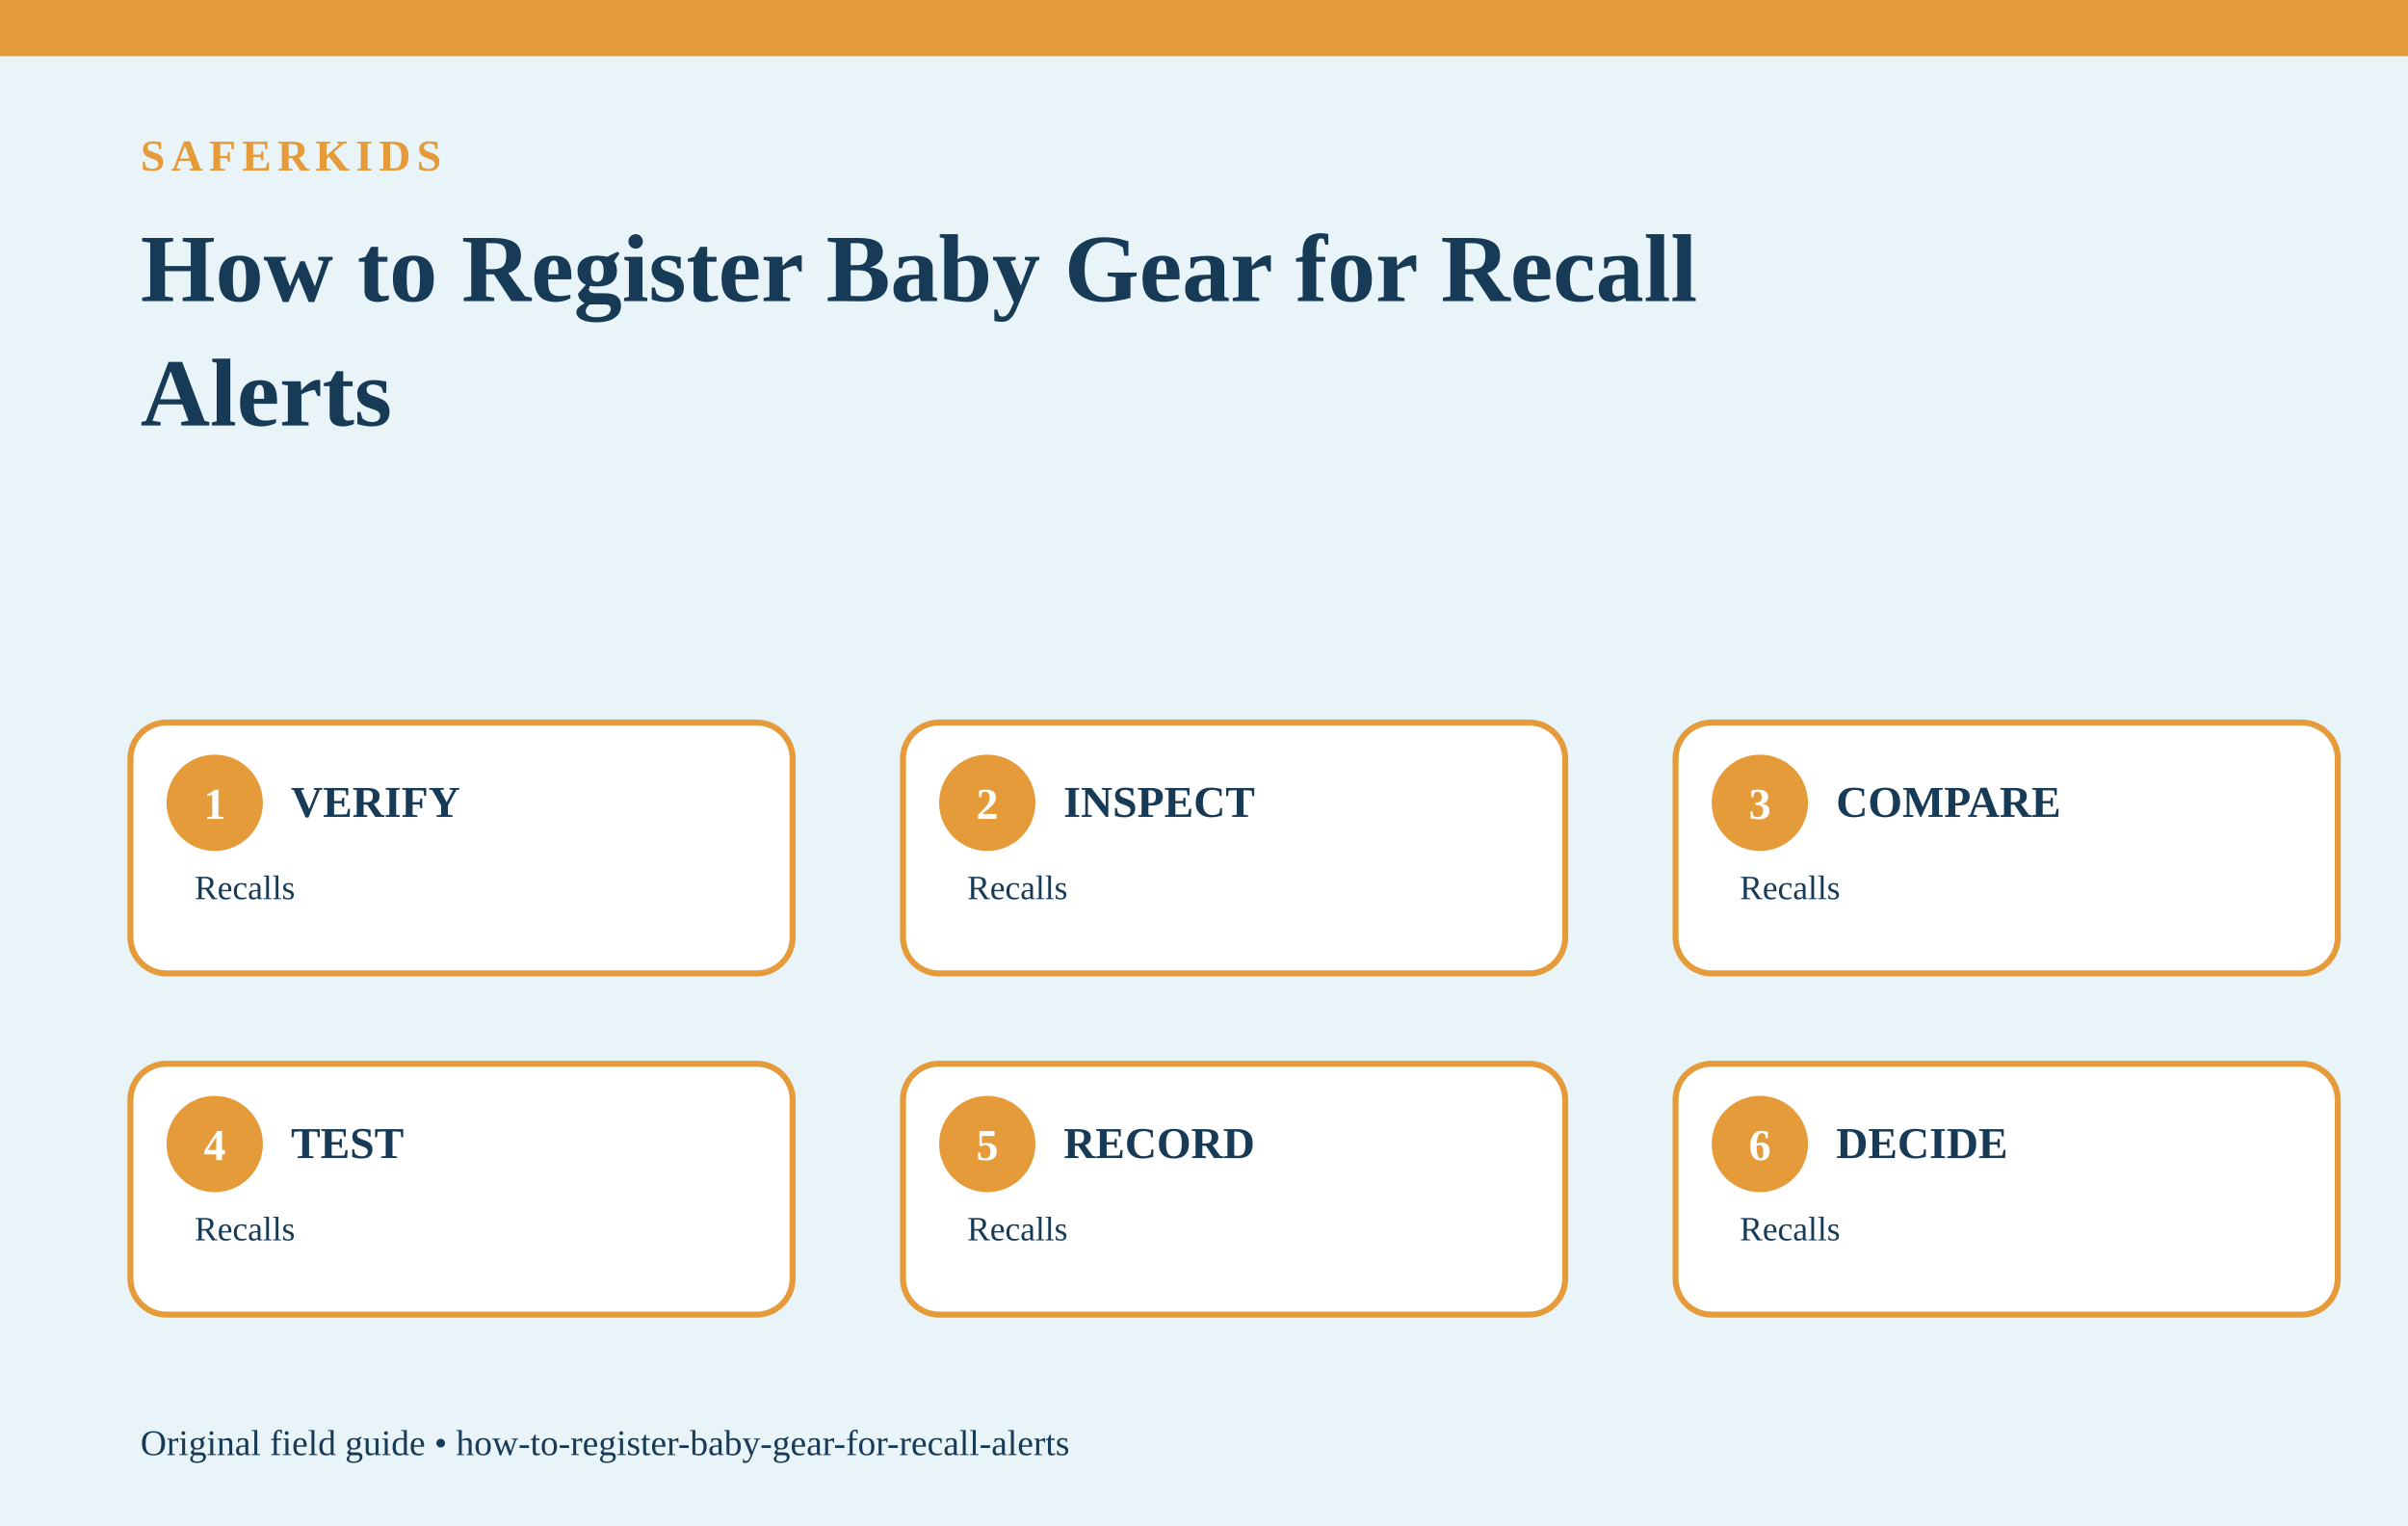
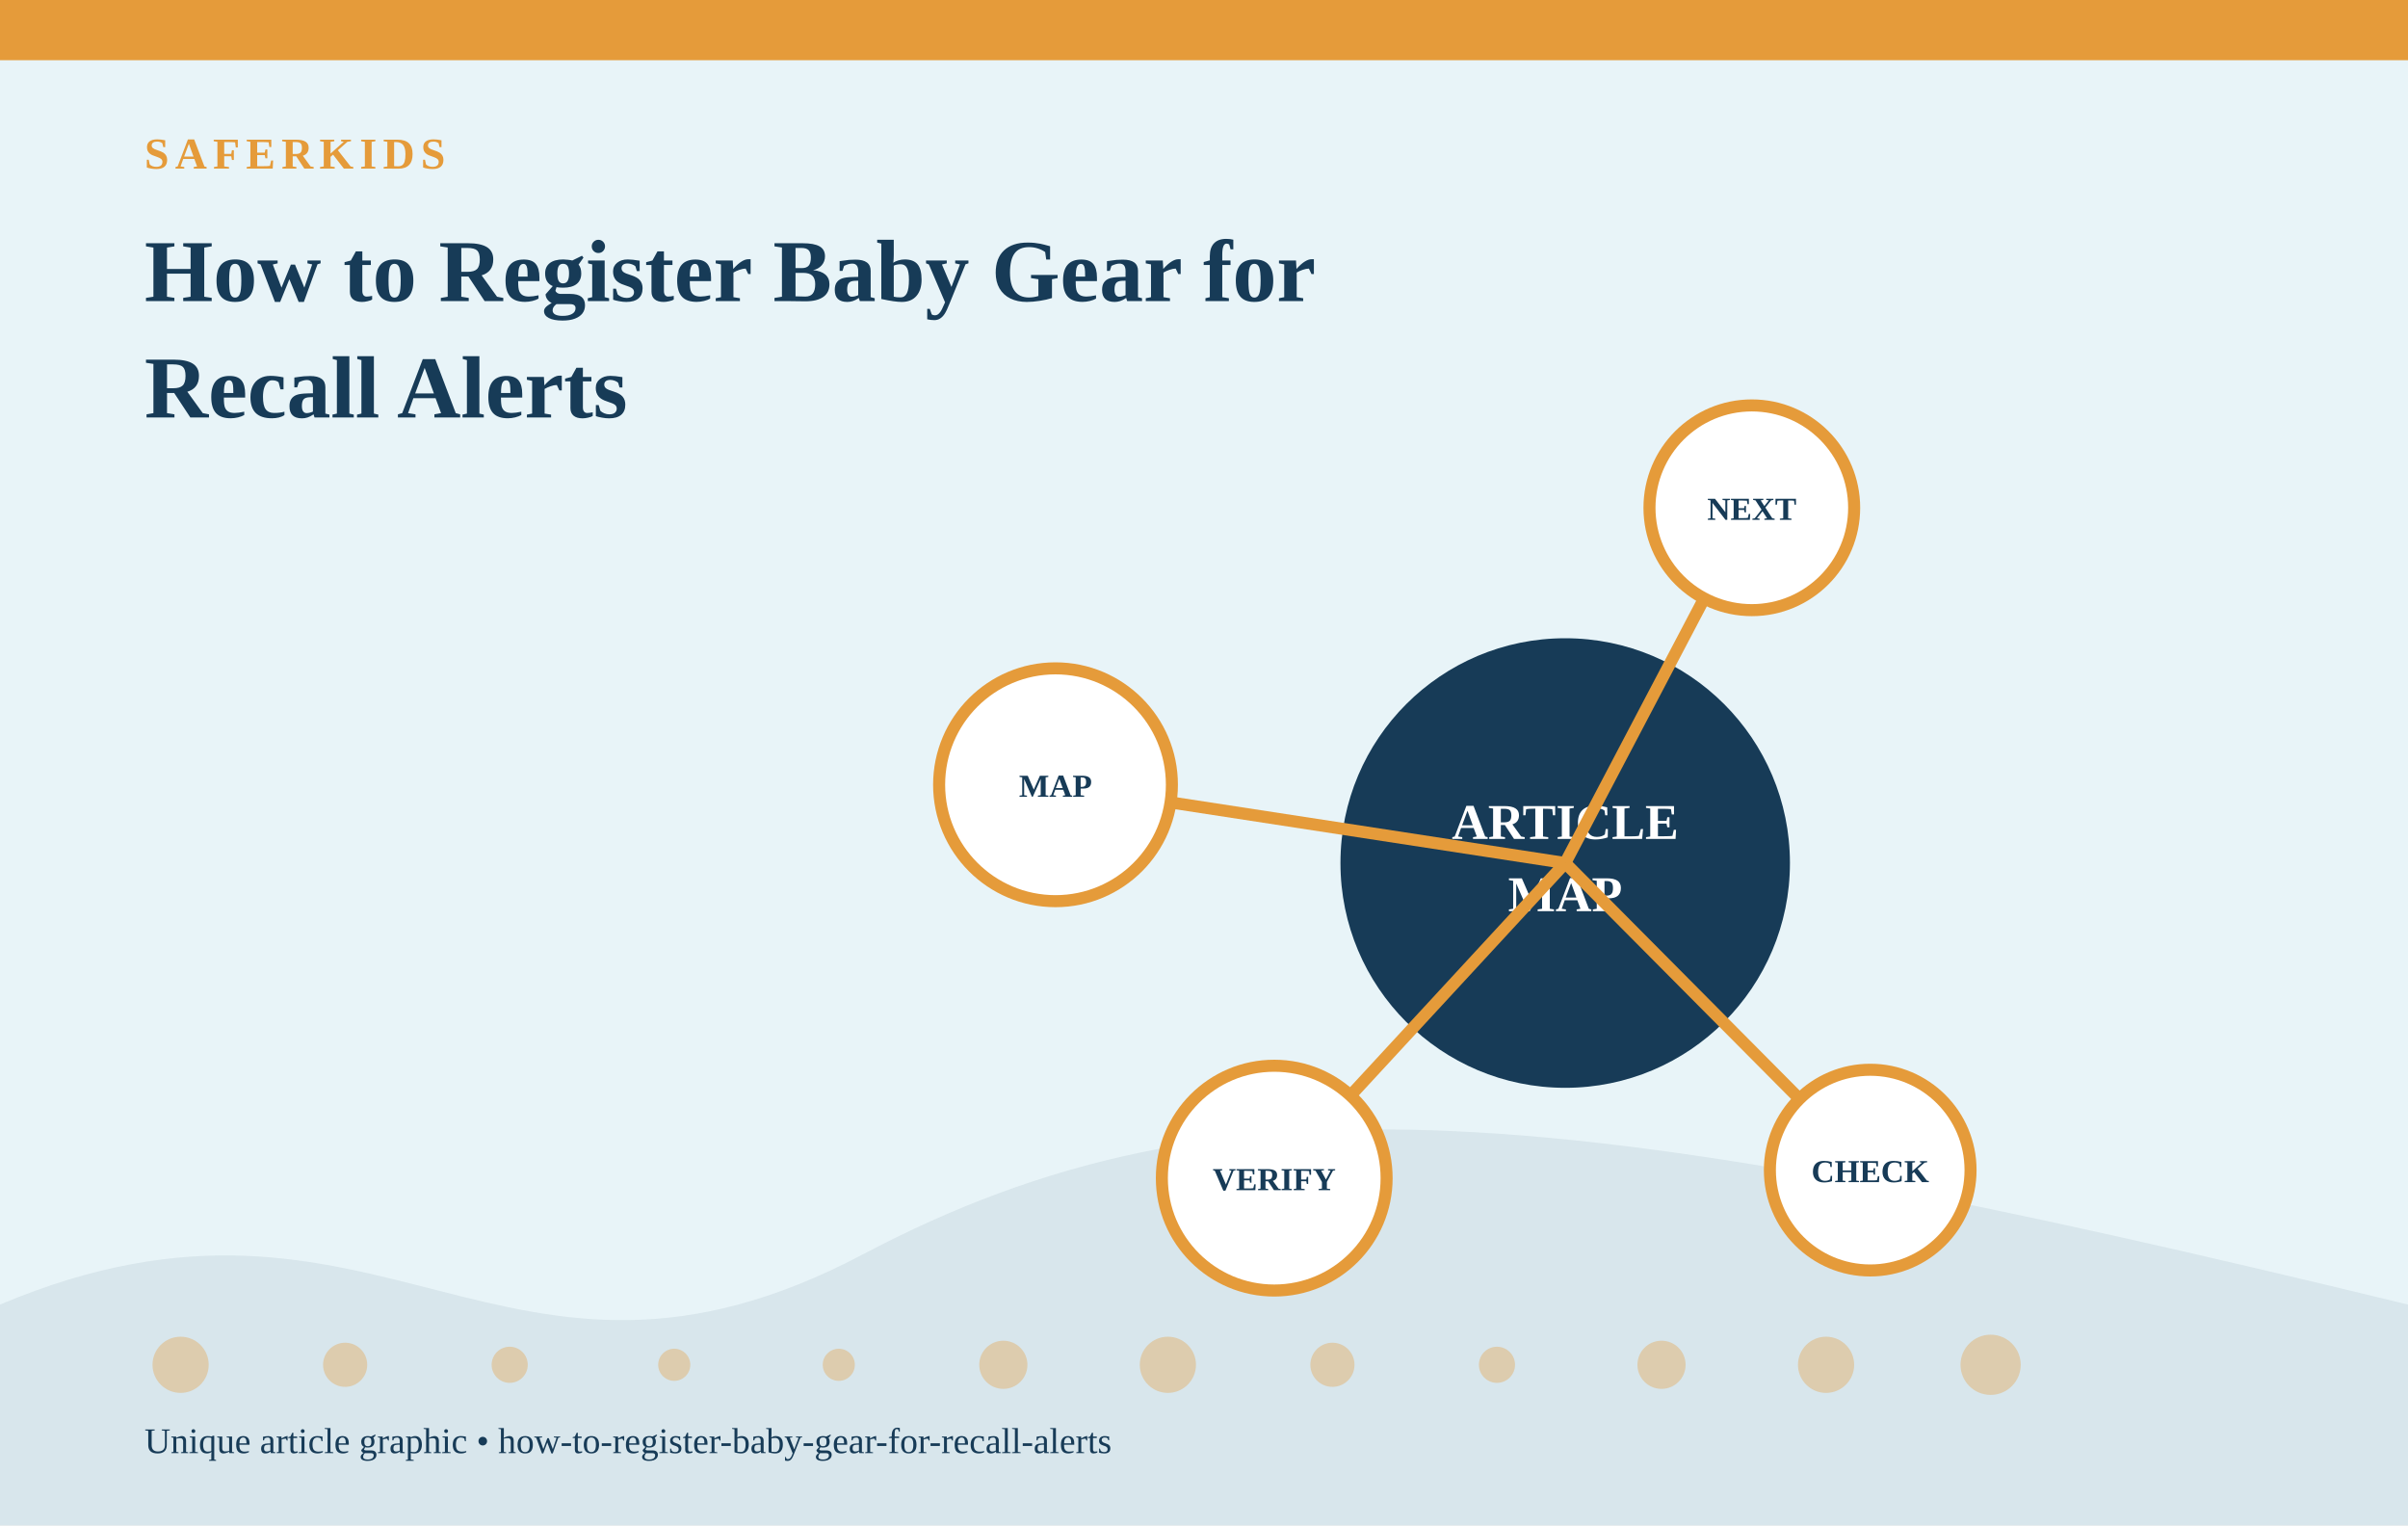
- <svg xmlns="http://www.w3.org/2000/svg" width="1200" height="760" viewBox="0 0 1200 760" role="img" aria-labelledby="t d">
-   <rect width="1200" height="760" fill="#E8F4F8" />
-   <rect width="1200" height="28" fill="#E59B3A" />
-   <text x="70" y="85" fill="#E59B3A" font-size="22" font-weight="700" letter-spacing="3">SAFERKIDS</text>
-   <text x="70" y="150" fill="#173B57" font-size="48" font-weight="700">How to Register Baby Gear for Recall</text>
-   <text x="70" y="212" fill="#173B57" font-size="48" font-weight="700">Alerts</text>
-   <g transform="translate(65 360)">
-     <rect width="330" height="125" rx="18" fill="white" stroke="#E59B3A" stroke-width="3" />
-     <circle cx="42" cy="40" r="24" fill="#E59B3A" />
-     <text x="42" y="48" text-anchor="middle" fill="white" font-size="22" font-weight="700">1</text>
-     <text x="80" y="47" fill="#173B57" font-size="22" font-weight="700">VERIFY</text>
-     <text x="32" y="88" fill="#173B57" font-size="17">Recalls</text>
-   </g>
-   <g transform="translate(450 360)">
-     <rect width="330" height="125" rx="18" fill="white" stroke="#E59B3A" stroke-width="3" />
-     <circle cx="42" cy="40" r="24" fill="#E59B3A" />
-     <text x="42" y="48" text-anchor="middle" fill="white" font-size="22" font-weight="700">2</text>
-     <text x="80" y="47" fill="#173B57" font-size="22" font-weight="700">INSPECT</text>
-     <text x="32" y="88" fill="#173B57" font-size="17">Recalls</text>
-   </g>
-   <g transform="translate(835 360)">
-     <rect width="330" height="125" rx="18" fill="white" stroke="#E59B3A" stroke-width="3" />
-     <circle cx="42" cy="40" r="24" fill="#E59B3A" />
-     <text x="42" y="48" text-anchor="middle" fill="white" font-size="22" font-weight="700">3</text>
-     <text x="80" y="47" fill="#173B57" font-size="22" font-weight="700">COMPARE</text>
-     <text x="32" y="88" fill="#173B57" font-size="17">Recalls</text>
-   </g>
-   <g transform="translate(65 530)">
-     <rect width="330" height="125" rx="18" fill="white" stroke="#E59B3A" stroke-width="3" />
-     <circle cx="42" cy="40" r="24" fill="#E59B3A" />
-     <text x="42" y="48" text-anchor="middle" fill="white" font-size="22" font-weight="700">4</text>
-     <text x="80" y="47" fill="#173B57" font-size="22" font-weight="700">TEST</text>
-     <text x="32" y="88" fill="#173B57" font-size="17">Recalls</text>
-   </g>
-   <g transform="translate(450 530)">
-     <rect width="330" height="125" rx="18" fill="white" stroke="#E59B3A" stroke-width="3" />
-     <circle cx="42" cy="40" r="24" fill="#E59B3A" />
-     <text x="42" y="48" text-anchor="middle" fill="white" font-size="22" font-weight="700">5</text>
-     <text x="80" y="47" fill="#173B57" font-size="22" font-weight="700">RECORD</text>
-     <text x="32" y="88" fill="#173B57" font-size="17">Recalls</text>
-   </g>
-   <g transform="translate(835 530)">
-     <rect width="330" height="125" rx="18" fill="white" stroke="#E59B3A" stroke-width="3" />
-     <circle cx="42" cy="40" r="24" fill="#E59B3A" />
-     <text x="42" y="48" text-anchor="middle" fill="white" font-size="22" font-weight="700">6</text>
-     <text x="80" y="47" fill="#173B57" font-size="22" font-weight="700">DECIDE</text>
-     <text x="32" y="88" fill="#173B57" font-size="17">Recalls</text>
-   </g>
-   <text x="70" y="725" fill="#173B57" font-size="18">Original field guide • how-to-register-baby-gear-for-recall-alerts</text>
+ <svg xmlns="http://www.w3.org/2000/svg" width="1200" height="760" viewBox="0 0 1200 760" role="img" aria-labelledby="title desc">
+   <rect width="1200" height="760" fill="#e8f4f8" />
+   <rect width="1200" height="30" fill="#e59b3a" />
+   <path d="M0 650 C190 570 250 720 430 625 S780 548 1200 650 L1200 760 L0 760 Z" fill="#173b57" opacity="0.08" />
+   <text x="72" y="84" fill="#e59b3a" font-size="22" font-weight="800" letter-spacing="3">SAFERKIDS</text>
+   <text x="72" y="150" fill="#173b57" font-size="44" font-weight="800">How to Register Baby Gear for</text>
+   <text x="72" y="208" fill="#173b57" font-size="44" font-weight="800">Recall Alerts</text>
+   <circle cx="780" cy="430" r="112" fill="#173b57" />
+   <text x="780" y="418" text-anchor="middle" fill="white" font-size="25" font-weight="800">ARTICLE</text>
+   <text x="780" y="454" text-anchor="middle" fill="white" font-size="25" font-weight="800">MAP</text>
+   <line x1="780" y1="430" x2="932" y2="583" stroke="#e59b3a" stroke-width="6" />
+   <circle cx="932" cy="583" r="50" fill="white" stroke="#e59b3a" stroke-width="6" />
+   <text x="932" y="589" text-anchor="middle" fill="#173b57" font-size="16" font-weight="800">CHECK</text>
+   <line x1="780" y1="430" x2="635" y2="587" stroke="#e59b3a" stroke-width="6" />
+   <circle cx="635" cy="587" r="56" fill="white" stroke="#e59b3a" stroke-width="6" />
+   <text x="635" y="593" text-anchor="middle" fill="#173b57" font-size="16" font-weight="800">VERIFY</text>
+   <line x1="780" y1="430" x2="526" y2="391" stroke="#e59b3a" stroke-width="6" />
+   <circle cx="526" cy="391" r="58" fill="white" stroke="#e59b3a" stroke-width="6" />
+   <text x="526" y="397" text-anchor="middle" fill="#173b57" font-size="16" font-weight="800">MAP</text>
+   <line x1="780" y1="430" x2="873" y2="253" stroke="#e59b3a" stroke-width="6" />
+   <circle cx="873" cy="253" r="51" fill="white" stroke="#e59b3a" stroke-width="6" />
+   <text x="873" y="259" text-anchor="middle" fill="#173b57" font-size="16" font-weight="800">NEXT</text>
+   <circle cx="90" cy="680" r="14" fill="#e59b3a" opacity="0.35" />
+   <circle cx="172" cy="680" r="11" fill="#e59b3a" opacity="0.35" />
+   <circle cx="254" cy="680" r="9" fill="#e59b3a" opacity="0.35" />
+   <circle cx="336" cy="680" r="8" fill="#e59b3a" opacity="0.35" />
+   <circle cx="418" cy="680" r="8" fill="#e59b3a" opacity="0.35" />
+   <circle cx="500" cy="680" r="12" fill="#e59b3a" opacity="0.35" />
+   <circle cx="582" cy="680" r="14" fill="#e59b3a" opacity="0.35" />
+   <circle cx="664" cy="680" r="11" fill="#e59b3a" opacity="0.35" />
+   <circle cx="746" cy="680" r="9" fill="#e59b3a" opacity="0.35" />
+   <circle cx="828" cy="680" r="12" fill="#e59b3a" opacity="0.35" />
+   <circle cx="910" cy="680" r="14" fill="#e59b3a" opacity="0.35" />
+   <circle cx="992" cy="680" r="15" fill="#e59b3a" opacity="0.35" />
+   <text x="72" y="724" fill="#173b57" font-size="18">Unique article graphic • how-to-register-baby-gear-for-recall-alerts</text>
</svg>
